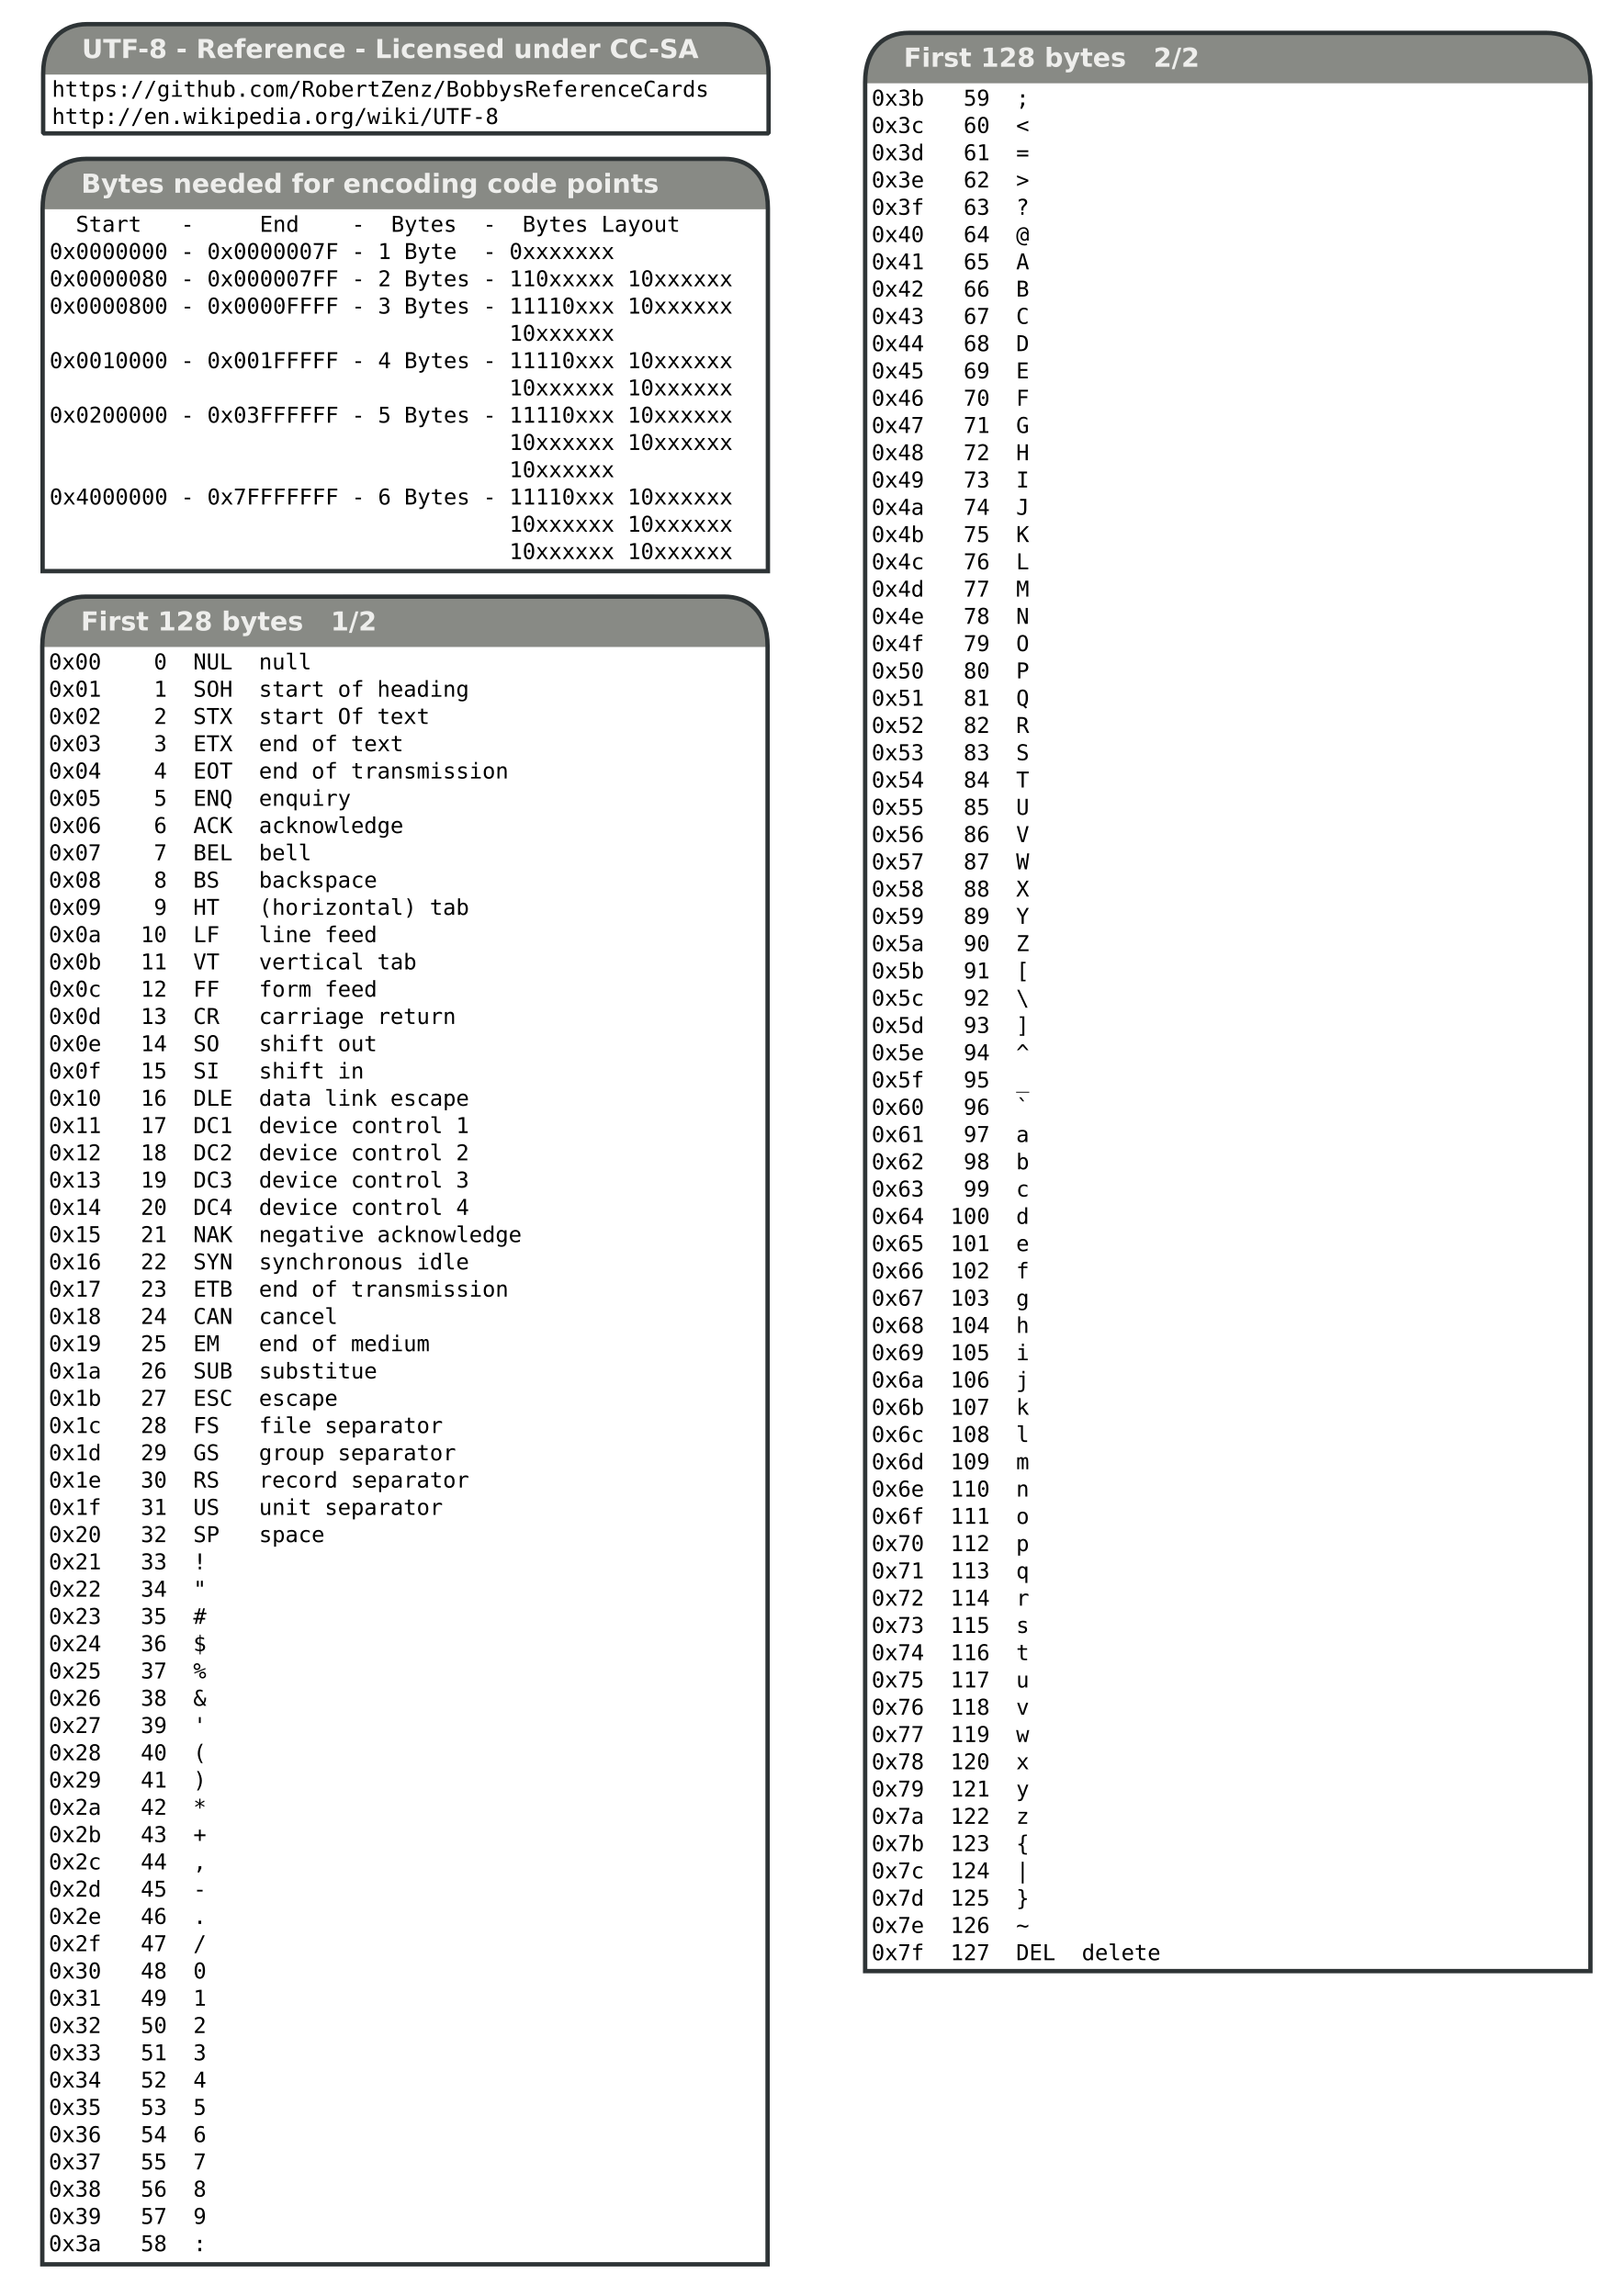
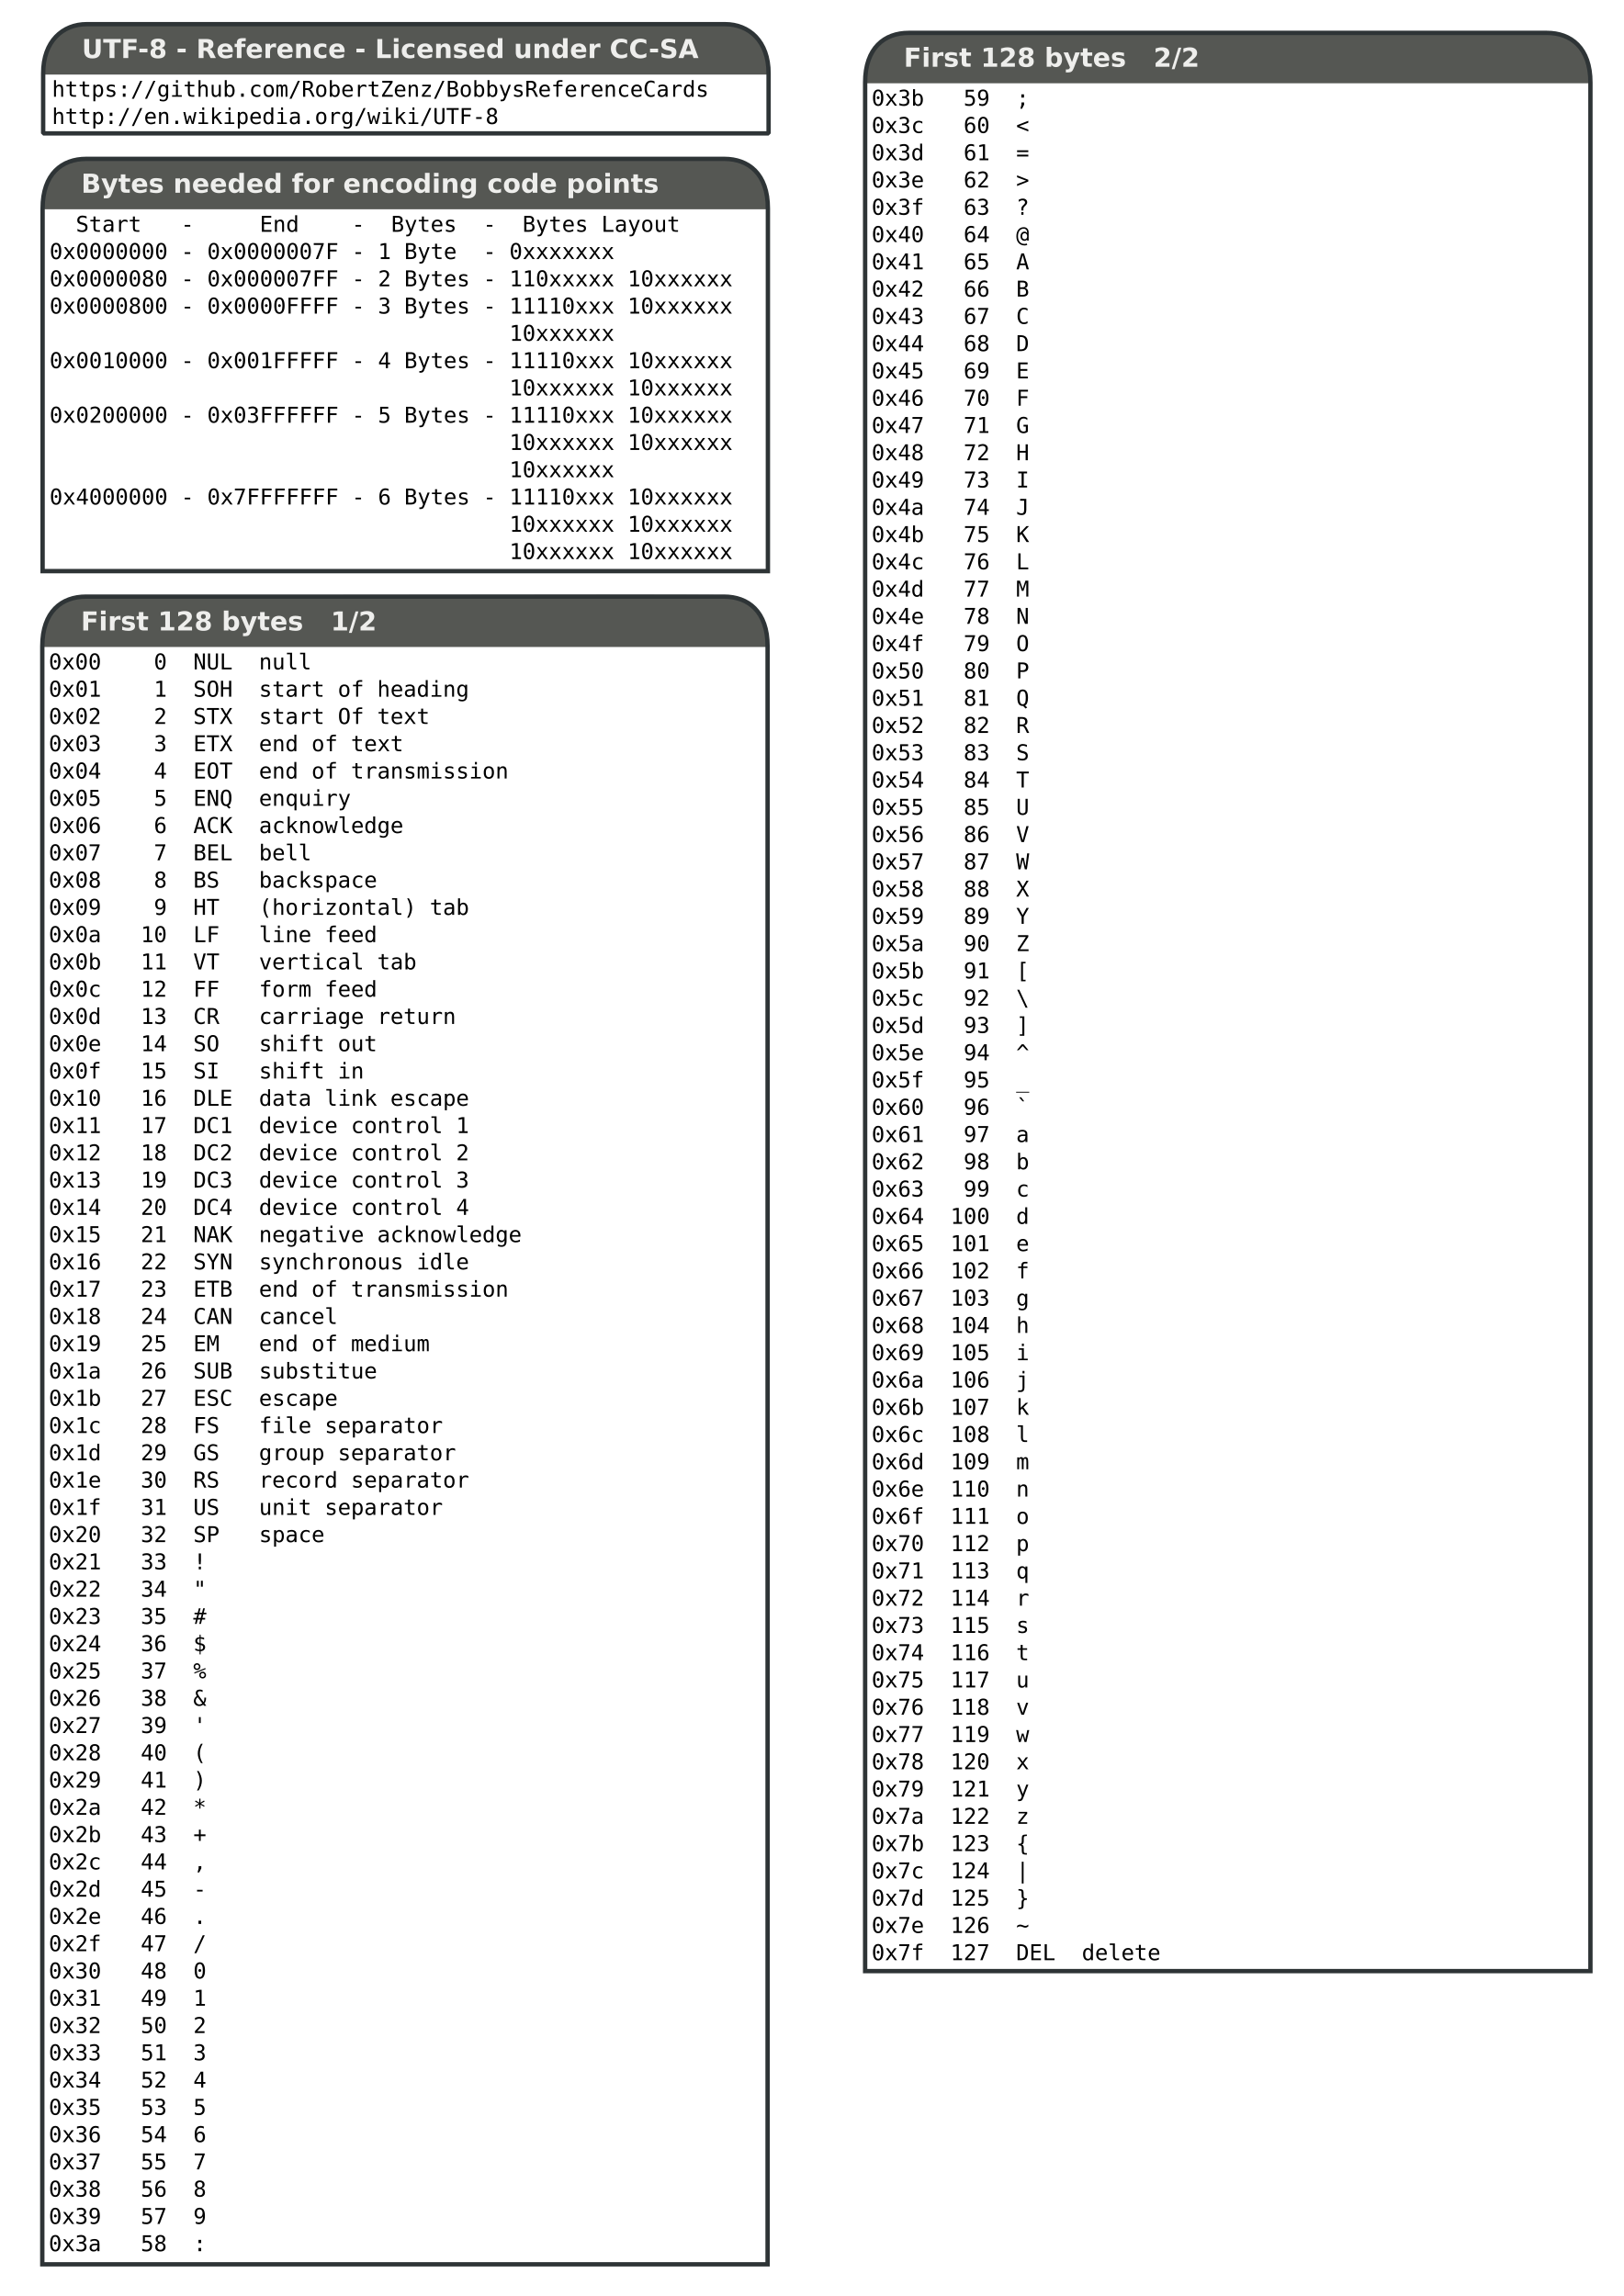
<svg xmlns="http://www.w3.org/2000/svg" width="744.094" height="1052.362" id="svg2" version="1.1">
  <defs id="defs4" />
  <g id="layer1">
-     <path style="fill:#888a85;fill-opacity:1;stroke:none" d="m 19.305,34.194 333.35,0 c 0,0 0.26,-23.739 -20.953,-23.739 -21.213,0 -290.73,0.209 -290.73,0.209 0,0 -21.744,-0.862 -21.668,23.529 z" id="path3763-5" />
+     <path style="fill:#555753;fill-opacity:1;stroke:none" d="m 19.305,34.194 333.35,0 c 0,0 0.26,-23.739 -20.953,-23.739 -21.213,0 -290.73,0.209 -290.73,0.209 0,0 -21.744,-0.862 -21.668,23.529 z" id="path3763-5" />
    <path style="fill:none;stroke:#2e3436;stroke-width:2;stroke-linecap:round;stroke-linejoin:miter;stroke-miterlimit:0;stroke-opacity:1;stroke-dasharray:none" d="m 39.762,11.071 292.475,0 c 11.07,0 19.982,7.833 19.982,22.531 l 0,27.535 -332.439,0 0,-27.535 c 0,-14.698 8.912,-22.531 19.982,-22.531 z" id="rect2987-0" />
    <text xml:space="preserve" style="font-size:40px;font-style:normal;font-weight:normal;line-height:125%;letter-spacing:0px;word-spacing:0px;fill:#eeeeec;fill-opacity:1;stroke:none;font-family:Sans" x="37.488" y="26.618" id="text3759-3">
      <tspan id="tspan3761-6" x="37.488" y="26.618" style="font-size:12px;font-style:normal;font-variant:normal;font-weight:bold;font-stretch:normal;fill:#eeeeec;font-family:DejaVu Sans;-inkscape-font-specification:DejaVu Sans Bold">UTF-8 - Reference - Licensed under CC-SA</tspan>
    </text>
    <text xml:space="preserve" style="font-size:10px;font-style:normal;font-variant:normal;font-weight:normal;font-stretch:normal;line-height:125%;letter-spacing:0px;word-spacing:0px;fill:#000000;fill-opacity:1;stroke:none;font-family:Droid Sans Mono;-inkscape-font-specification:Droid Sans Mono" x="23.803" y="44.334" id="text3765-8">
      <tspan x="23.803" y="44.334" id="tspan4211-6" style="-inkscape-font-specification:DejaVu Sans Mono;font-family:DejaVu Sans Mono;font-weight:normal;font-style:normal;font-stretch:normal;font-variant:normal">https://github.com/RobertZenz/BobbysReferenceCards</tspan>
      <tspan x="23.803" y="56.834" id="tspan4413" style="-inkscape-font-specification:DejaVu Sans Mono;font-family:DejaVu Sans Mono;font-weight:normal;font-style:normal;font-stretch:normal;font-variant:normal">http://en.wikipedia.org/wiki/UTF-8</tspan>
    </text>
-     <path style="fill:#888a85;fill-opacity:1;stroke:none" d="m 19.02,95.909 333.35,0 c 0,0 -0.822,-23.739 -20.953,-23.739 -21.213,0 -290.73,0.209 -290.73,0.209 0,0 -19.157,-1.786 -21.668,23.529 z" id="path3763-5-7" />
+     <path style="fill:#555753;fill-opacity:1;stroke:none" d="m 19.02,95.909 333.35,0 c 0,0 -0.822,-23.739 -20.953,-23.739 -21.213,0 -290.73,0.209 -290.73,0.209 0,0 -19.157,-1.786 -21.668,23.529 z" id="path3763-5-7" />
    <path style="fill:none;stroke:#2e3436;stroke-width:2;stroke-linecap:round;stroke-linejoin:miter;stroke-miterlimit:4;stroke-opacity:1;stroke-dasharray:none" d="m 39.502,72.814 292.425,0 c 11.068,0 19.978,6.819 19.978,22.743 l 0,166.211 -332.382,0 0,-166.211 c 0,-15.924 8.91,-22.743 19.978,-22.743 z" id="rect2987-0-2" />
    <text xml:space="preserve" style="font-size:40px;font-style:normal;font-weight:normal;line-height:125%;letter-spacing:0px;word-spacing:0px;fill:#eeeeec;fill-opacity:1;stroke:none;font-family:Sans" x="37.202" y="88.333" id="text3759-3-2">
      <tspan id="tspan3761-6-8" x="37.202" y="88.333" style="font-size:12px;font-style:normal;font-variant:normal;font-weight:bold;font-stretch:normal;fill:#eeeeec;font-family:DejaVu Sans;-inkscape-font-specification:DejaVu Sans Bold">Bytes needed for encoding code points</tspan>
    </text>
    <text xml:space="preserve" style="font-size:10px;font-style:normal;font-variant:normal;font-weight:normal;font-stretch:normal;line-height:125%;letter-spacing:0px;word-spacing:0px;fill:#000000;fill-opacity:1;stroke:none;font-family:Droid Sans Mono;-inkscape-font-specification:Droid Sans Mono" x="23.517" y="97.62" id="text3765-8-2">
      <tspan x="23.517" y="97.62" id="tspan6812" />
    </text>
    <text xml:space="preserve" style="font-size:10px;font-style:normal;font-variant:normal;font-weight:normal;font-stretch:normal;line-height:125%;letter-spacing:0px;word-spacing:0px;fill:#000000;fill-opacity:1;stroke:none;font-family:Droid Sans Mono;-inkscape-font-specification:Droid Sans Mono" x="22.7" y="106.237" id="text3765-8-29">
      <tspan x="22.7" y="106.237" id="tspan5234" style="-inkscape-font-specification:DejaVu Sans Mono;font-family:DejaVu Sans Mono;font-weight:normal;font-style:normal;font-stretch:normal;font-variant:normal">  Start   -     End    -  Bytes  -  Bytes Layout</tspan>
      <tspan x="22.7" y="118.737" id="tspan5290" style="-inkscape-font-specification:DejaVu Sans Mono;font-family:DejaVu Sans Mono;font-weight:normal;font-style:normal;font-stretch:normal;font-variant:normal">0x0000000 - 0x0000007F - 1 Byte  - 0xxxxxxx</tspan>
      <tspan x="22.7" y="131.237" id="tspan5292" style="-inkscape-font-specification:DejaVu Sans Mono;font-family:DejaVu Sans Mono;font-weight:normal;font-style:normal;font-stretch:normal;font-variant:normal">0x0000080 - 0x000007FF - 2 Bytes - 110xxxxx 10xxxxxx</tspan>
      <tspan x="22.7" y="143.737" id="tspan5294" style="-inkscape-font-specification:DejaVu Sans Mono;font-family:DejaVu Sans Mono;font-weight:normal;font-style:normal;font-stretch:normal;font-variant:normal">0x0000800 - 0x0000FFFF - 3 Bytes - 11110xxx 10xxxxxx</tspan>
      <tspan x="22.7" y="156.237" id="tspan5296" style="-inkscape-font-specification:DejaVu Sans Mono;font-family:DejaVu Sans Mono;font-weight:normal;font-style:normal;font-stretch:normal;font-variant:normal">                                   10xxxxxx</tspan>
      <tspan x="22.7" y="168.737" id="tspan5298" style="-inkscape-font-specification:DejaVu Sans Mono;font-family:DejaVu Sans Mono;font-weight:normal;font-style:normal;font-stretch:normal;font-variant:normal">0x0010000 - 0x001FFFFF - 4 Bytes - 11110xxx 10xxxxxx</tspan>
      <tspan x="22.7" y="181.237" id="tspan5300" style="-inkscape-font-specification:DejaVu Sans Mono;font-family:DejaVu Sans Mono;font-weight:normal;font-style:normal;font-stretch:normal;font-variant:normal">                                   10xxxxxx 10xxxxxx</tspan>
      <tspan x="22.7" y="193.737" id="tspan5302" style="-inkscape-font-specification:DejaVu Sans Mono;font-family:DejaVu Sans Mono;font-weight:normal;font-style:normal;font-stretch:normal;font-variant:normal">0x0200000 - 0x03FFFFFF - 5 Bytes - 11110xxx 10xxxxxx</tspan>
      <tspan x="22.7" y="206.237" id="tspan5304" style="-inkscape-font-specification:DejaVu Sans Mono;font-family:DejaVu Sans Mono;font-weight:normal;font-style:normal;font-stretch:normal;font-variant:normal">                                   10xxxxxx 10xxxxxx</tspan>
      <tspan x="22.7" y="218.737" id="tspan5306" style="-inkscape-font-specification:DejaVu Sans Mono;font-family:DejaVu Sans Mono;font-weight:normal;font-style:normal;font-stretch:normal;font-variant:normal">                                   10xxxxxx</tspan>
      <tspan x="22.7" y="231.237" id="tspan5308" style="-inkscape-font-specification:DejaVu Sans Mono;font-family:DejaVu Sans Mono;font-weight:normal;font-style:normal;font-stretch:normal;font-variant:normal">0x4000000 - 0x7FFFFFFF - 6 Bytes - 11110xxx 10xxxxxx</tspan>
      <tspan x="22.7" y="243.737" id="tspan5310" style="-inkscape-font-specification:DejaVu Sans Mono;font-family:DejaVu Sans Mono;font-weight:normal;font-style:normal;font-stretch:normal;font-variant:normal">                                   10xxxxxx 10xxxxxx</tspan>
      <tspan x="22.7" y="256.237" id="tspan5312" style="-inkscape-font-specification:DejaVu Sans Mono;font-family:DejaVu Sans Mono;font-weight:normal;font-style:normal;font-stretch:normal;font-variant:normal">                                   10xxxxxx 10xxxxxx</tspan>
    </text>
-     <path style="fill:#888a85;fill-opacity:1;stroke:none" d="m 18.877,296.552 333.35,0 c 0,0 -1.327,-23.233 -20.953,-23.739 -21.206,-0.546 -290.73,0.209 -290.73,0.209 0,0 -19.157,-1.786 -21.668,23.529 z" id="path3763-5-7-9" />
+     <path style="fill:#555753;fill-opacity:1;stroke:none" d="m 18.877,296.552 333.35,0 c 0,0 -1.327,-23.233 -20.953,-23.739 -21.206,-0.546 -290.73,0.209 -290.73,0.209 0,0 -19.157,-1.786 -21.668,23.529 z" id="path3763-5-7-9" />
    <path style="fill:none;stroke:#2e3436;stroke-width:2;stroke-linecap:round;stroke-linejoin:miter;stroke-miterlimit:4;stroke-opacity:1;stroke-dasharray:none" d="m 39.359,273.457 292.425,0 c 11.068,0 19.978,6.819 19.978,22.743 l 0,741.639 -332.382,0 0,-741.639 c 0,-15.924 8.91,-22.743 19.978,-22.743 z" id="rect2987-0-2-6" />
    <text xml:space="preserve" style="font-size:40px;font-style:normal;font-weight:normal;line-height:125%;letter-spacing:0px;word-spacing:0px;fill:#eeeeec;fill-opacity:1;stroke:none;font-family:Sans" x="37.059" y="288.975" id="text3759-3-2-9">
      <tspan id="tspan3761-6-8-9" x="37.059" y="288.975" style="font-size:12px;font-style:normal;font-variant:normal;font-weight:bold;font-stretch:normal;fill:#eeeeec;font-family:DejaVu Sans;-inkscape-font-specification:DejaVu Sans Bold">First 128 bytes   1/2</tspan>
    </text>
    <text xml:space="preserve" style="font-size:10px;font-style:normal;font-variant:normal;font-weight:normal;font-stretch:normal;line-height:125%;letter-spacing:0px;word-spacing:0px;fill:#000000;fill-opacity:1;stroke:none;font-family:Droid Sans Mono;-inkscape-font-specification:Droid Sans Mono" x="22.341" y="306.826" id="text3765-8-29-4">
      <tspan x="22.341" y="306.826" id="tspan5312-3" style="font-style:normal;font-variant:normal;font-weight:normal;font-stretch:normal;font-family:DejaVu Sans Mono;-inkscape-font-specification:DejaVu Sans Mono">0x00    0  NUL  null</tspan>
      <tspan x="22.341" y="319.326" id="tspan39092" style="font-style:normal;font-variant:normal;font-weight:normal;font-stretch:normal;font-family:DejaVu Sans Mono;-inkscape-font-specification:DejaVu Sans Mono">0x01    1  SOH  start of heading</tspan>
      <tspan x="22.341" y="331.826" id="tspan39094" style="font-style:normal;font-variant:normal;font-weight:normal;font-stretch:normal;font-family:DejaVu Sans Mono;-inkscape-font-specification:DejaVu Sans Mono">0x02    2  STX  start Of text</tspan>
      <tspan x="22.341" y="344.326" id="tspan39096" style="font-style:normal;font-variant:normal;font-weight:normal;font-stretch:normal;font-family:DejaVu Sans Mono;-inkscape-font-specification:DejaVu Sans Mono">0x03    3  ETX  end of text</tspan>
      <tspan x="22.341" y="356.826" id="tspan39098" style="font-style:normal;font-variant:normal;font-weight:normal;font-stretch:normal;font-family:DejaVu Sans Mono;-inkscape-font-specification:DejaVu Sans Mono">0x04    4  EOT  end of transmission</tspan>
      <tspan x="22.341" y="369.326" id="tspan39100" style="font-style:normal;font-variant:normal;font-weight:normal;font-stretch:normal;font-family:DejaVu Sans Mono;-inkscape-font-specification:DejaVu Sans Mono">0x05    5  ENQ  enquiry</tspan>
      <tspan x="22.341" y="381.826" id="tspan39102" style="font-style:normal;font-variant:normal;font-weight:normal;font-stretch:normal;font-family:DejaVu Sans Mono;-inkscape-font-specification:DejaVu Sans Mono">0x06    6  ACK  acknowledge</tspan>
      <tspan x="22.341" y="394.326" id="tspan39104" style="font-style:normal;font-variant:normal;font-weight:normal;font-stretch:normal;font-family:DejaVu Sans Mono;-inkscape-font-specification:DejaVu Sans Mono">0x07    7  BEL  bell</tspan>
      <tspan x="22.341" y="406.826" id="tspan39106" style="font-style:normal;font-variant:normal;font-weight:normal;font-stretch:normal;font-family:DejaVu Sans Mono;-inkscape-font-specification:DejaVu Sans Mono">0x08    8  BS   backspace</tspan>
      <tspan x="22.341" y="419.326" id="tspan39108" style="font-style:normal;font-variant:normal;font-weight:normal;font-stretch:normal;font-family:DejaVu Sans Mono;-inkscape-font-specification:DejaVu Sans Mono">0x09    9  HT   (horizontal) tab</tspan>
      <tspan x="22.341" y="431.826" id="tspan39110" style="font-style:normal;font-variant:normal;font-weight:normal;font-stretch:normal;font-family:DejaVu Sans Mono;-inkscape-font-specification:DejaVu Sans Mono">0x0a   10  LF   line feed</tspan>
      <tspan x="22.341" y="444.326" id="tspan39112" style="font-style:normal;font-variant:normal;font-weight:normal;font-stretch:normal;font-family:DejaVu Sans Mono;-inkscape-font-specification:DejaVu Sans Mono">0x0b   11  VT   vertical tab</tspan>
      <tspan x="22.341" y="456.826" id="tspan39114" style="font-style:normal;font-variant:normal;font-weight:normal;font-stretch:normal;font-family:DejaVu Sans Mono;-inkscape-font-specification:DejaVu Sans Mono">0x0c   12  FF   form feed</tspan>
      <tspan x="22.341" y="469.326" id="tspan39116" style="font-style:normal;font-variant:normal;font-weight:normal;font-stretch:normal;font-family:DejaVu Sans Mono;-inkscape-font-specification:DejaVu Sans Mono">0x0d   13  CR   carriage return</tspan>
      <tspan x="22.341" y="481.826" id="tspan39118" style="font-style:normal;font-variant:normal;font-weight:normal;font-stretch:normal;font-family:DejaVu Sans Mono;-inkscape-font-specification:DejaVu Sans Mono">0x0e   14  SO   shift out</tspan>
      <tspan x="22.341" y="494.326" id="tspan39120" style="font-style:normal;font-variant:normal;font-weight:normal;font-stretch:normal;font-family:DejaVu Sans Mono;-inkscape-font-specification:DejaVu Sans Mono">0x0f   15  SI   shift in</tspan>
      <tspan x="22.341" y="506.826" id="tspan39122" style="font-style:normal;font-variant:normal;font-weight:normal;font-stretch:normal;font-family:DejaVu Sans Mono;-inkscape-font-specification:DejaVu Sans Mono">0x10   16  DLE  data link escape</tspan>
      <tspan x="22.341" y="519.326" id="tspan39124" style="font-style:normal;font-variant:normal;font-weight:normal;font-stretch:normal;font-family:DejaVu Sans Mono;-inkscape-font-specification:DejaVu Sans Mono">0x11   17  DC1  device control 1</tspan>
      <tspan x="22.341" y="531.826" id="tspan39126" style="font-style:normal;font-variant:normal;font-weight:normal;font-stretch:normal;font-family:DejaVu Sans Mono;-inkscape-font-specification:DejaVu Sans Mono">0x12   18  DC2  device control 2</tspan>
      <tspan x="22.341" y="544.326" id="tspan39128" style="font-style:normal;font-variant:normal;font-weight:normal;font-stretch:normal;font-family:DejaVu Sans Mono;-inkscape-font-specification:DejaVu Sans Mono">0x13   19  DC3  device control 3</tspan>
      <tspan x="22.341" y="556.826" id="tspan39130" style="font-style:normal;font-variant:normal;font-weight:normal;font-stretch:normal;font-family:DejaVu Sans Mono;-inkscape-font-specification:DejaVu Sans Mono">0x14   20  DC4  device control 4</tspan>
      <tspan x="22.341" y="569.326" id="tspan39132" style="font-style:normal;font-variant:normal;font-weight:normal;font-stretch:normal;font-family:DejaVu Sans Mono;-inkscape-font-specification:DejaVu Sans Mono">0x15   21  NAK  negative acknowledge</tspan>
      <tspan x="22.341" y="581.826" id="tspan39134" style="font-style:normal;font-variant:normal;font-weight:normal;font-stretch:normal;font-family:DejaVu Sans Mono;-inkscape-font-specification:DejaVu Sans Mono">0x16   22  SYN  synchronous idle</tspan>
      <tspan x="22.341" y="594.326" id="tspan39136" style="font-style:normal;font-variant:normal;font-weight:normal;font-stretch:normal;font-family:DejaVu Sans Mono;-inkscape-font-specification:DejaVu Sans Mono">0x17   23  ETB  end of transmission</tspan>
      <tspan x="22.341" y="606.826" id="tspan39138" style="font-style:normal;font-variant:normal;font-weight:normal;font-stretch:normal;font-family:DejaVu Sans Mono;-inkscape-font-specification:DejaVu Sans Mono">0x18   24  CAN  cancel</tspan>
      <tspan x="22.341" y="619.326" id="tspan39140" style="font-style:normal;font-variant:normal;font-weight:normal;font-stretch:normal;font-family:DejaVu Sans Mono;-inkscape-font-specification:DejaVu Sans Mono">0x19   25  EM   end of medium</tspan>
      <tspan x="22.341" y="631.826" id="tspan39142" style="font-style:normal;font-variant:normal;font-weight:normal;font-stretch:normal;font-family:DejaVu Sans Mono;-inkscape-font-specification:DejaVu Sans Mono">0x1a   26  SUB  substitue</tspan>
      <tspan x="22.341" y="644.326" id="tspan39144" style="font-style:normal;font-variant:normal;font-weight:normal;font-stretch:normal;font-family:DejaVu Sans Mono;-inkscape-font-specification:DejaVu Sans Mono">0x1b   27  ESC  escape</tspan>
      <tspan x="22.341" y="656.826" id="tspan39146" style="font-style:normal;font-variant:normal;font-weight:normal;font-stretch:normal;font-family:DejaVu Sans Mono;-inkscape-font-specification:DejaVu Sans Mono">0x1c   28  FS   file separator</tspan>
      <tspan x="22.341" y="669.326" id="tspan39148" style="font-style:normal;font-variant:normal;font-weight:normal;font-stretch:normal;font-family:DejaVu Sans Mono;-inkscape-font-specification:DejaVu Sans Mono">0x1d   29  GS   group separator</tspan>
      <tspan x="22.341" y="681.826" id="tspan39150" style="font-style:normal;font-variant:normal;font-weight:normal;font-stretch:normal;font-family:DejaVu Sans Mono;-inkscape-font-specification:DejaVu Sans Mono">0x1e   30  RS   record separator</tspan>
      <tspan x="22.341" y="694.326" id="tspan39152" style="font-style:normal;font-variant:normal;font-weight:normal;font-stretch:normal;font-family:DejaVu Sans Mono;-inkscape-font-specification:DejaVu Sans Mono">0x1f   31  US   unit separator</tspan>
      <tspan x="22.341" y="706.826" id="tspan39154" style="font-style:normal;font-variant:normal;font-weight:normal;font-stretch:normal;font-family:DejaVu Sans Mono;-inkscape-font-specification:DejaVu Sans Mono">0x20   32  SP   space</tspan>
      <tspan x="22.341" y="719.326" id="tspan39156" style="font-style:normal;font-variant:normal;font-weight:normal;font-stretch:normal;font-family:DejaVu Sans Mono;-inkscape-font-specification:DejaVu Sans Mono">0x21   33  !</tspan>
      <tspan x="22.341" y="731.826" id="tspan39158" style="font-style:normal;font-variant:normal;font-weight:normal;font-stretch:normal;font-family:DejaVu Sans Mono;-inkscape-font-specification:DejaVu Sans Mono">0x22   34  "</tspan>
      <tspan x="22.341" y="744.326" id="tspan39160" style="font-style:normal;font-variant:normal;font-weight:normal;font-stretch:normal;font-family:DejaVu Sans Mono;-inkscape-font-specification:DejaVu Sans Mono">0x23   35  #</tspan>
      <tspan x="22.341" y="756.826" id="tspan39162" style="font-style:normal;font-variant:normal;font-weight:normal;font-stretch:normal;font-family:DejaVu Sans Mono;-inkscape-font-specification:DejaVu Sans Mono">0x24   36  $</tspan>
      <tspan x="22.341" y="769.326" id="tspan39164" style="font-style:normal;font-variant:normal;font-weight:normal;font-stretch:normal;font-family:DejaVu Sans Mono;-inkscape-font-specification:DejaVu Sans Mono">0x25   37  %</tspan>
      <tspan x="22.341" y="781.826" id="tspan39166" style="font-style:normal;font-variant:normal;font-weight:normal;font-stretch:normal;font-family:DejaVu Sans Mono;-inkscape-font-specification:DejaVu Sans Mono">0x26   38  &amp;</tspan>
      <tspan x="22.341" y="794.326" id="tspan39168" style="font-style:normal;font-variant:normal;font-weight:normal;font-stretch:normal;font-family:DejaVu Sans Mono;-inkscape-font-specification:DejaVu Sans Mono">0x27   39  '</tspan>
      <tspan x="22.341" y="806.826" id="tspan39170" style="font-style:normal;font-variant:normal;font-weight:normal;font-stretch:normal;font-family:DejaVu Sans Mono;-inkscape-font-specification:DejaVu Sans Mono">0x28   40  (</tspan>
      <tspan x="22.341" y="819.326" id="tspan39172" style="font-style:normal;font-variant:normal;font-weight:normal;font-stretch:normal;font-family:DejaVu Sans Mono;-inkscape-font-specification:DejaVu Sans Mono">0x29   41  )</tspan>
      <tspan x="22.341" y="831.826" id="tspan39174" style="font-style:normal;font-variant:normal;font-weight:normal;font-stretch:normal;font-family:DejaVu Sans Mono;-inkscape-font-specification:DejaVu Sans Mono">0x2a   42  *</tspan>
      <tspan x="22.341" y="844.326" id="tspan39176" style="font-style:normal;font-variant:normal;font-weight:normal;font-stretch:normal;font-family:DejaVu Sans Mono;-inkscape-font-specification:DejaVu Sans Mono">0x2b   43  +</tspan>
      <tspan x="22.341" y="856.826" id="tspan39178" style="font-style:normal;font-variant:normal;font-weight:normal;font-stretch:normal;font-family:DejaVu Sans Mono;-inkscape-font-specification:DejaVu Sans Mono">0x2c   44  ,</tspan>
      <tspan x="22.341" y="869.326" id="tspan39180" style="font-style:normal;font-variant:normal;font-weight:normal;font-stretch:normal;font-family:DejaVu Sans Mono;-inkscape-font-specification:DejaVu Sans Mono">0x2d   45  -</tspan>
      <tspan x="22.341" y="881.826" id="tspan39182" style="font-style:normal;font-variant:normal;font-weight:normal;font-stretch:normal;font-family:DejaVu Sans Mono;-inkscape-font-specification:DejaVu Sans Mono">0x2e   46  .</tspan>
      <tspan x="22.341" y="894.326" id="tspan39184" style="font-style:normal;font-variant:normal;font-weight:normal;font-stretch:normal;font-family:DejaVu Sans Mono;-inkscape-font-specification:DejaVu Sans Mono">0x2f   47  /</tspan>
      <tspan x="22.341" y="906.826" id="tspan39186" style="font-style:normal;font-variant:normal;font-weight:normal;font-stretch:normal;font-family:DejaVu Sans Mono;-inkscape-font-specification:DejaVu Sans Mono">0x30   48  0</tspan>
      <tspan x="22.341" y="919.326" id="tspan39188" style="font-style:normal;font-variant:normal;font-weight:normal;font-stretch:normal;font-family:DejaVu Sans Mono;-inkscape-font-specification:DejaVu Sans Mono">0x31   49  1</tspan>
      <tspan x="22.341" y="931.826" id="tspan39190" style="font-style:normal;font-variant:normal;font-weight:normal;font-stretch:normal;font-family:DejaVu Sans Mono;-inkscape-font-specification:DejaVu Sans Mono">0x32   50  2</tspan>
      <tspan x="22.341" y="944.326" id="tspan39192" style="font-style:normal;font-variant:normal;font-weight:normal;font-stretch:normal;font-family:DejaVu Sans Mono;-inkscape-font-specification:DejaVu Sans Mono">0x33   51  3</tspan>
      <tspan x="22.341" y="956.826" id="tspan39194" style="font-style:normal;font-variant:normal;font-weight:normal;font-stretch:normal;font-family:DejaVu Sans Mono;-inkscape-font-specification:DejaVu Sans Mono">0x34   52  4</tspan>
      <tspan x="22.341" y="969.326" id="tspan39196" style="font-style:normal;font-variant:normal;font-weight:normal;font-stretch:normal;font-family:DejaVu Sans Mono;-inkscape-font-specification:DejaVu Sans Mono">0x35   53  5</tspan>
      <tspan x="22.341" y="981.826" id="tspan39198" style="font-style:normal;font-variant:normal;font-weight:normal;font-stretch:normal;font-family:DejaVu Sans Mono;-inkscape-font-specification:DejaVu Sans Mono">0x36   54  6</tspan>
      <tspan x="22.341" y="994.326" id="tspan39200" style="font-style:normal;font-variant:normal;font-weight:normal;font-stretch:normal;font-family:DejaVu Sans Mono;-inkscape-font-specification:DejaVu Sans Mono">0x37   55  7</tspan>
      <tspan x="22.341" y="1006.827" id="tspan39202" style="font-style:normal;font-variant:normal;font-weight:normal;font-stretch:normal;font-family:DejaVu Sans Mono;-inkscape-font-specification:DejaVu Sans Mono">0x38   56  8</tspan>
      <tspan x="22.341" y="1019.327" id="tspan39204" style="font-style:normal;font-variant:normal;font-weight:normal;font-stretch:normal;font-family:DejaVu Sans Mono;-inkscape-font-specification:DejaVu Sans Mono">0x39   57  9</tspan>
      <tspan x="22.341" y="1031.826" id="tspan39344" style="font-style:normal;font-variant:normal;font-weight:normal;font-stretch:normal;font-family:DejaVu Sans Mono;-inkscape-font-specification:DejaVu Sans Mono">0x3a   58  :</tspan>
    </text>
-     <path style="fill:#888a85;fill-opacity:1;stroke:none" d="m 395.96,38.167 333.35,0 c 0,0 -1.327,-23.739 -20.953,-23.739 -21.213,0 -290.73,0.209 -290.73,0.209 0,0 -19.662,-0.776 -21.668,23.529 z" id="path3763-5-7-9-3" />
+     <path style="fill:#555753;fill-opacity:1;stroke:none" d="m 395.96,38.167 333.35,0 c 0,0 -1.327,-23.739 -20.953,-23.739 -21.213,0 -290.73,0.209 -290.73,0.209 0,0 -19.662,-0.776 -21.668,23.529 z" id="path3763-5-7-9-3" />
    <path style="fill:none;stroke:#2e3436;stroke-width:2;stroke-linecap:round;stroke-linejoin:miter;stroke-miterlimit:4;stroke-opacity:1;stroke-dasharray:none" d="m 416.442,15.072 292.425,0 c 11.068,0 19.978,6.819 19.978,22.743 l 0,865.639 -332.382,0 0,-865.639 c 0,-15.924 8.91,-22.743 19.978,-22.743 z" id="rect2987-0-2-6-4" />
    <text xml:space="preserve" style="font-size:40px;font-style:normal;font-weight:normal;line-height:125%;letter-spacing:0px;word-spacing:0px;fill:#eeeeec;fill-opacity:1;stroke:none;font-family:Sans" x="414.143" y="30.591" id="text3759-3-2-9-5">
      <tspan id="tspan3761-6-8-9-1" x="414.143" y="30.591" style="font-size:12px;font-style:normal;font-variant:normal;font-weight:bold;font-stretch:normal;fill:#eeeeec;font-family:DejaVu Sans;-inkscape-font-specification:DejaVu Sans Bold">First 128 bytes   2/2</tspan>
    </text>
    <text xml:space="preserve" style="font-size:10px;font-style:normal;font-variant:normal;font-weight:normal;font-stretch:normal;line-height:125%;letter-spacing:0px;word-spacing:0px;fill:#000000;fill-opacity:1;stroke:none;font-family:Droid Sans Mono;-inkscape-font-specification:Droid Sans Mono" x="399.424" y="48.442" id="text3765-8-29-4-8">
      <tspan x="399.424" y="48.442" id="tspan39208-8" style="font-style:normal;font-variant:normal;font-weight:normal;font-stretch:normal;font-family:DejaVu Sans Mono;-inkscape-font-specification:DejaVu Sans Mono">0x3b   59  ;</tspan>
      <tspan x="399.424" y="60.942" id="tspan39210-0" style="font-style:normal;font-variant:normal;font-weight:normal;font-stretch:normal;font-family:DejaVu Sans Mono;-inkscape-font-specification:DejaVu Sans Mono">0x3c   60  &lt;</tspan>
      <tspan x="399.424" y="73.442" id="tspan39212-8" style="font-style:normal;font-variant:normal;font-weight:normal;font-stretch:normal;font-family:DejaVu Sans Mono;-inkscape-font-specification:DejaVu Sans Mono">0x3d   61  =</tspan>
      <tspan x="399.424" y="85.942" id="tspan39214-0" style="font-style:normal;font-variant:normal;font-weight:normal;font-stretch:normal;font-family:DejaVu Sans Mono;-inkscape-font-specification:DejaVu Sans Mono">0x3e   62  &gt;</tspan>
      <tspan x="399.424" y="98.442" id="tspan39216-4" style="font-style:normal;font-variant:normal;font-weight:normal;font-stretch:normal;font-family:DejaVu Sans Mono;-inkscape-font-specification:DejaVu Sans Mono">0x3f   63  ?</tspan>
      <tspan x="399.424" y="110.942" id="tspan39218-3" style="font-style:normal;font-variant:normal;font-weight:normal;font-stretch:normal;font-family:DejaVu Sans Mono;-inkscape-font-specification:DejaVu Sans Mono">0x40   64  @</tspan>
      <tspan x="399.424" y="123.442" id="tspan39220-0" style="font-style:normal;font-variant:normal;font-weight:normal;font-stretch:normal;font-family:DejaVu Sans Mono;-inkscape-font-specification:DejaVu Sans Mono">0x41   65  A</tspan>
      <tspan x="399.424" y="135.942" id="tspan39222-4" style="font-style:normal;font-variant:normal;font-weight:normal;font-stretch:normal;font-family:DejaVu Sans Mono;-inkscape-font-specification:DejaVu Sans Mono">0x42   66  B</tspan>
      <tspan x="399.424" y="148.442" id="tspan39224-3" style="font-style:normal;font-variant:normal;font-weight:normal;font-stretch:normal;font-family:DejaVu Sans Mono;-inkscape-font-specification:DejaVu Sans Mono">0x43   67  C</tspan>
      <tspan x="399.424" y="160.942" id="tspan39226-5" style="font-style:normal;font-variant:normal;font-weight:normal;font-stretch:normal;font-family:DejaVu Sans Mono;-inkscape-font-specification:DejaVu Sans Mono">0x44   68  D</tspan>
      <tspan x="399.424" y="173.442" id="tspan39228-4" style="font-style:normal;font-variant:normal;font-weight:normal;font-stretch:normal;font-family:DejaVu Sans Mono;-inkscape-font-specification:DejaVu Sans Mono">0x45   69  E</tspan>
      <tspan x="399.424" y="185.942" id="tspan39230-8" style="font-style:normal;font-variant:normal;font-weight:normal;font-stretch:normal;font-family:DejaVu Sans Mono;-inkscape-font-specification:DejaVu Sans Mono">0x46   70  F</tspan>
      <tspan x="399.424" y="198.442" id="tspan39232-9" style="font-style:normal;font-variant:normal;font-weight:normal;font-stretch:normal;font-family:DejaVu Sans Mono;-inkscape-font-specification:DejaVu Sans Mono">0x47   71  G</tspan>
      <tspan x="399.424" y="210.942" id="tspan39234-2" style="font-style:normal;font-variant:normal;font-weight:normal;font-stretch:normal;font-family:DejaVu Sans Mono;-inkscape-font-specification:DejaVu Sans Mono">0x48   72  H</tspan>
      <tspan x="399.424" y="223.442" id="tspan39236-0" style="font-style:normal;font-variant:normal;font-weight:normal;font-stretch:normal;font-family:DejaVu Sans Mono;-inkscape-font-specification:DejaVu Sans Mono">0x49   73  I</tspan>
      <tspan x="399.424" y="235.942" id="tspan39238-9" style="font-style:normal;font-variant:normal;font-weight:normal;font-stretch:normal;font-family:DejaVu Sans Mono;-inkscape-font-specification:DejaVu Sans Mono">0x4a   74  J</tspan>
      <tspan x="399.424" y="248.442" id="tspan39240-0" style="font-style:normal;font-variant:normal;font-weight:normal;font-stretch:normal;font-family:DejaVu Sans Mono;-inkscape-font-specification:DejaVu Sans Mono">0x4b   75  K</tspan>
      <tspan x="399.424" y="260.942" id="tspan39242-8" style="font-style:normal;font-variant:normal;font-weight:normal;font-stretch:normal;font-family:DejaVu Sans Mono;-inkscape-font-specification:DejaVu Sans Mono">0x4c   76  L</tspan>
      <tspan x="399.424" y="273.442" id="tspan39244-6" style="font-style:normal;font-variant:normal;font-weight:normal;font-stretch:normal;font-family:DejaVu Sans Mono;-inkscape-font-specification:DejaVu Sans Mono">0x4d   77  M</tspan>
      <tspan x="399.424" y="285.942" id="tspan39246-2" style="font-style:normal;font-variant:normal;font-weight:normal;font-stretch:normal;font-family:DejaVu Sans Mono;-inkscape-font-specification:DejaVu Sans Mono">0x4e   78  N</tspan>
      <tspan x="399.424" y="298.442" id="tspan39248-3" style="font-style:normal;font-variant:normal;font-weight:normal;font-stretch:normal;font-family:DejaVu Sans Mono;-inkscape-font-specification:DejaVu Sans Mono">0x4f   79  O</tspan>
      <tspan x="399.424" y="310.942" id="tspan39250-3" style="font-style:normal;font-variant:normal;font-weight:normal;font-stretch:normal;font-family:DejaVu Sans Mono;-inkscape-font-specification:DejaVu Sans Mono">0x50   80  P</tspan>
      <tspan x="399.424" y="323.442" id="tspan39252-2" style="font-style:normal;font-variant:normal;font-weight:normal;font-stretch:normal;font-family:DejaVu Sans Mono;-inkscape-font-specification:DejaVu Sans Mono">0x51   81  Q</tspan>
      <tspan x="399.424" y="335.942" id="tspan39254-8" style="font-style:normal;font-variant:normal;font-weight:normal;font-stretch:normal;font-family:DejaVu Sans Mono;-inkscape-font-specification:DejaVu Sans Mono">0x52   82  R</tspan>
      <tspan x="399.424" y="348.442" id="tspan39256-2" style="font-style:normal;font-variant:normal;font-weight:normal;font-stretch:normal;font-family:DejaVu Sans Mono;-inkscape-font-specification:DejaVu Sans Mono">0x53   83  S</tspan>
      <tspan x="399.424" y="360.942" id="tspan39258-9" style="font-style:normal;font-variant:normal;font-weight:normal;font-stretch:normal;font-family:DejaVu Sans Mono;-inkscape-font-specification:DejaVu Sans Mono">0x54   84  T</tspan>
      <tspan x="399.424" y="373.442" id="tspan39260-1" style="font-style:normal;font-variant:normal;font-weight:normal;font-stretch:normal;font-family:DejaVu Sans Mono;-inkscape-font-specification:DejaVu Sans Mono">0x55   85  U</tspan>
      <tspan x="399.424" y="385.942" id="tspan39262-0" style="font-style:normal;font-variant:normal;font-weight:normal;font-stretch:normal;font-family:DejaVu Sans Mono;-inkscape-font-specification:DejaVu Sans Mono">0x56   86  V</tspan>
      <tspan x="399.424" y="398.442" id="tspan39264-8" style="font-style:normal;font-variant:normal;font-weight:normal;font-stretch:normal;font-family:DejaVu Sans Mono;-inkscape-font-specification:DejaVu Sans Mono">0x57   87  W</tspan>
      <tspan x="399.424" y="410.942" id="tspan39266-6" style="font-style:normal;font-variant:normal;font-weight:normal;font-stretch:normal;font-family:DejaVu Sans Mono;-inkscape-font-specification:DejaVu Sans Mono">0x58   88  X</tspan>
      <tspan x="399.424" y="423.442" id="tspan39268-5" style="font-style:normal;font-variant:normal;font-weight:normal;font-stretch:normal;font-family:DejaVu Sans Mono;-inkscape-font-specification:DejaVu Sans Mono">0x59   89  Y</tspan>
      <tspan x="399.424" y="435.942" id="tspan39270-9" style="font-style:normal;font-variant:normal;font-weight:normal;font-stretch:normal;font-family:DejaVu Sans Mono;-inkscape-font-specification:DejaVu Sans Mono">0x5a   90  Z</tspan>
      <tspan x="399.424" y="448.442" id="tspan39272-8" style="font-style:normal;font-variant:normal;font-weight:normal;font-stretch:normal;font-family:DejaVu Sans Mono;-inkscape-font-specification:DejaVu Sans Mono">0x5b   91  [</tspan>
      <tspan x="399.424" y="460.942" id="tspan39274-5" style="font-style:normal;font-variant:normal;font-weight:normal;font-stretch:normal;font-family:DejaVu Sans Mono;-inkscape-font-specification:DejaVu Sans Mono">0x5c   92  \</tspan>
      <tspan x="399.424" y="473.442" id="tspan39276-1" style="font-style:normal;font-variant:normal;font-weight:normal;font-stretch:normal;font-family:DejaVu Sans Mono;-inkscape-font-specification:DejaVu Sans Mono">0x5d   93  ]</tspan>
      <tspan x="399.424" y="485.942" id="tspan39278-2" style="font-style:normal;font-variant:normal;font-weight:normal;font-stretch:normal;font-family:DejaVu Sans Mono;-inkscape-font-specification:DejaVu Sans Mono">0x5e   94  ^</tspan>
      <tspan x="399.424" y="498.442" id="tspan39280-0" style="font-style:normal;font-variant:normal;font-weight:normal;font-stretch:normal;font-family:DejaVu Sans Mono;-inkscape-font-specification:DejaVu Sans Mono">0x5f   95  _</tspan>
      <tspan x="399.424" y="510.942" id="tspan39282-1" style="font-style:normal;font-variant:normal;font-weight:normal;font-stretch:normal;font-family:DejaVu Sans Mono;-inkscape-font-specification:DejaVu Sans Mono">0x60   96  `</tspan>
      <tspan x="399.424" y="523.442" id="tspan39284-6" style="font-style:normal;font-variant:normal;font-weight:normal;font-stretch:normal;font-family:DejaVu Sans Mono;-inkscape-font-specification:DejaVu Sans Mono">0x61   97  a</tspan>
      <tspan x="399.424" y="535.942" id="tspan39286-3" style="font-style:normal;font-variant:normal;font-weight:normal;font-stretch:normal;font-family:DejaVu Sans Mono;-inkscape-font-specification:DejaVu Sans Mono">0x62   98  b</tspan>
      <tspan x="399.424" y="548.442" id="tspan39288-8" style="font-style:normal;font-variant:normal;font-weight:normal;font-stretch:normal;font-family:DejaVu Sans Mono;-inkscape-font-specification:DejaVu Sans Mono">0x63   99  c</tspan>
      <tspan x="399.424" y="560.942" id="tspan39290-2" style="font-style:normal;font-variant:normal;font-weight:normal;font-stretch:normal;font-family:DejaVu Sans Mono;-inkscape-font-specification:DejaVu Sans Mono">0x64  100  d</tspan>
      <tspan x="399.424" y="573.442" id="tspan39292-1" style="font-style:normal;font-variant:normal;font-weight:normal;font-stretch:normal;font-family:DejaVu Sans Mono;-inkscape-font-specification:DejaVu Sans Mono">0x65  101  e</tspan>
      <tspan x="399.424" y="585.942" id="tspan39294-7" style="font-style:normal;font-variant:normal;font-weight:normal;font-stretch:normal;font-family:DejaVu Sans Mono;-inkscape-font-specification:DejaVu Sans Mono">0x66  102  f</tspan>
      <tspan x="399.424" y="598.442" id="tspan39296-5" style="font-style:normal;font-variant:normal;font-weight:normal;font-stretch:normal;font-family:DejaVu Sans Mono;-inkscape-font-specification:DejaVu Sans Mono">0x67  103  g</tspan>
      <tspan x="399.424" y="610.942" id="tspan39298-3" style="font-style:normal;font-variant:normal;font-weight:normal;font-stretch:normal;font-family:DejaVu Sans Mono;-inkscape-font-specification:DejaVu Sans Mono">0x68  104  h</tspan>
      <tspan x="399.424" y="623.442" id="tspan39300-8" style="font-style:normal;font-variant:normal;font-weight:normal;font-stretch:normal;font-family:DejaVu Sans Mono;-inkscape-font-specification:DejaVu Sans Mono">0x69  105  i</tspan>
      <tspan x="399.424" y="635.942" id="tspan39302-7" style="font-style:normal;font-variant:normal;font-weight:normal;font-stretch:normal;font-family:DejaVu Sans Mono;-inkscape-font-specification:DejaVu Sans Mono">0x6a  106  j</tspan>
      <tspan x="399.424" y="648.442" id="tspan39304-3" style="font-style:normal;font-variant:normal;font-weight:normal;font-stretch:normal;font-family:DejaVu Sans Mono;-inkscape-font-specification:DejaVu Sans Mono">0x6b  107  k</tspan>
      <tspan x="399.424" y="660.942" id="tspan39306-4" style="font-style:normal;font-variant:normal;font-weight:normal;font-stretch:normal;font-family:DejaVu Sans Mono;-inkscape-font-specification:DejaVu Sans Mono">0x6c  108  l</tspan>
      <tspan x="399.424" y="673.442" id="tspan39308-0" style="font-style:normal;font-variant:normal;font-weight:normal;font-stretch:normal;font-family:DejaVu Sans Mono;-inkscape-font-specification:DejaVu Sans Mono">0x6d  109  m</tspan>
      <tspan x="399.424" y="685.942" id="tspan39310-9" style="font-style:normal;font-variant:normal;font-weight:normal;font-stretch:normal;font-family:DejaVu Sans Mono;-inkscape-font-specification:DejaVu Sans Mono">0x6e  110  n</tspan>
      <tspan x="399.424" y="698.442" id="tspan39312-9" style="font-style:normal;font-variant:normal;font-weight:normal;font-stretch:normal;font-family:DejaVu Sans Mono;-inkscape-font-specification:DejaVu Sans Mono">0x6f  111  o</tspan>
      <tspan x="399.424" y="710.942" id="tspan39314-2" style="font-style:normal;font-variant:normal;font-weight:normal;font-stretch:normal;font-family:DejaVu Sans Mono;-inkscape-font-specification:DejaVu Sans Mono">0x70  112  p</tspan>
      <tspan x="399.424" y="723.442" id="tspan39316-7" style="font-style:normal;font-variant:normal;font-weight:normal;font-stretch:normal;font-family:DejaVu Sans Mono;-inkscape-font-specification:DejaVu Sans Mono">0x71  113  q</tspan>
      <tspan x="399.424" y="735.942" id="tspan39318-1" style="font-style:normal;font-variant:normal;font-weight:normal;font-stretch:normal;font-family:DejaVu Sans Mono;-inkscape-font-specification:DejaVu Sans Mono">0x72  114  r</tspan>
      <tspan x="399.424" y="748.442" id="tspan39320-2" style="font-style:normal;font-variant:normal;font-weight:normal;font-stretch:normal;font-family:DejaVu Sans Mono;-inkscape-font-specification:DejaVu Sans Mono">0x73  115  s</tspan>
      <tspan x="399.424" y="760.942" id="tspan39322-0" style="font-style:normal;font-variant:normal;font-weight:normal;font-stretch:normal;font-family:DejaVu Sans Mono;-inkscape-font-specification:DejaVu Sans Mono">0x74  116  t</tspan>
      <tspan x="399.424" y="773.442" id="tspan39324-3" style="font-style:normal;font-variant:normal;font-weight:normal;font-stretch:normal;font-family:DejaVu Sans Mono;-inkscape-font-specification:DejaVu Sans Mono">0x75  117  u</tspan>
      <tspan x="399.424" y="785.942" id="tspan39326-2" style="font-style:normal;font-variant:normal;font-weight:normal;font-stretch:normal;font-family:DejaVu Sans Mono;-inkscape-font-specification:DejaVu Sans Mono">0x76  118  v</tspan>
      <tspan x="399.424" y="798.442" id="tspan39328-8" style="font-style:normal;font-variant:normal;font-weight:normal;font-stretch:normal;font-family:DejaVu Sans Mono;-inkscape-font-specification:DejaVu Sans Mono">0x77  119  w</tspan>
      <tspan x="399.424" y="810.942" id="tspan39330-0" style="font-style:normal;font-variant:normal;font-weight:normal;font-stretch:normal;font-family:DejaVu Sans Mono;-inkscape-font-specification:DejaVu Sans Mono">0x78  120  x</tspan>
      <tspan x="399.424" y="823.442" id="tspan39332-1" style="font-style:normal;font-variant:normal;font-weight:normal;font-stretch:normal;font-family:DejaVu Sans Mono;-inkscape-font-specification:DejaVu Sans Mono">0x79  121  y</tspan>
      <tspan x="399.424" y="835.942" id="tspan39334-6" style="font-style:normal;font-variant:normal;font-weight:normal;font-stretch:normal;font-family:DejaVu Sans Mono;-inkscape-font-specification:DejaVu Sans Mono">0x7a  122  z</tspan>
      <tspan x="399.424" y="848.442" id="tspan39336-5" style="font-style:normal;font-variant:normal;font-weight:normal;font-stretch:normal;font-family:DejaVu Sans Mono;-inkscape-font-specification:DejaVu Sans Mono">0x7b  123  {</tspan>
      <tspan x="399.424" y="860.942" id="tspan39338-2" style="font-style:normal;font-variant:normal;font-weight:normal;font-stretch:normal;font-family:DejaVu Sans Mono;-inkscape-font-specification:DejaVu Sans Mono">0x7c  124  |</tspan>
      <tspan x="399.424" y="873.442" id="tspan39340-8" style="font-style:normal;font-variant:normal;font-weight:normal;font-stretch:normal;font-family:DejaVu Sans Mono;-inkscape-font-specification:DejaVu Sans Mono">0x7d  125  }</tspan>
      <tspan x="399.424" y="885.942" id="tspan39342-7" style="font-style:normal;font-variant:normal;font-weight:normal;font-stretch:normal;font-family:DejaVu Sans Mono;-inkscape-font-specification:DejaVu Sans Mono">0x7e  126  ~</tspan>
      <tspan x="399.424" y="898.442" id="tspan39344-5" style="font-style:normal;font-variant:normal;font-weight:normal;font-stretch:normal;font-family:DejaVu Sans Mono;-inkscape-font-specification:DejaVu Sans Mono">0x7f  127  DEL  delete</tspan>
    </text>
  </g>
</svg>
